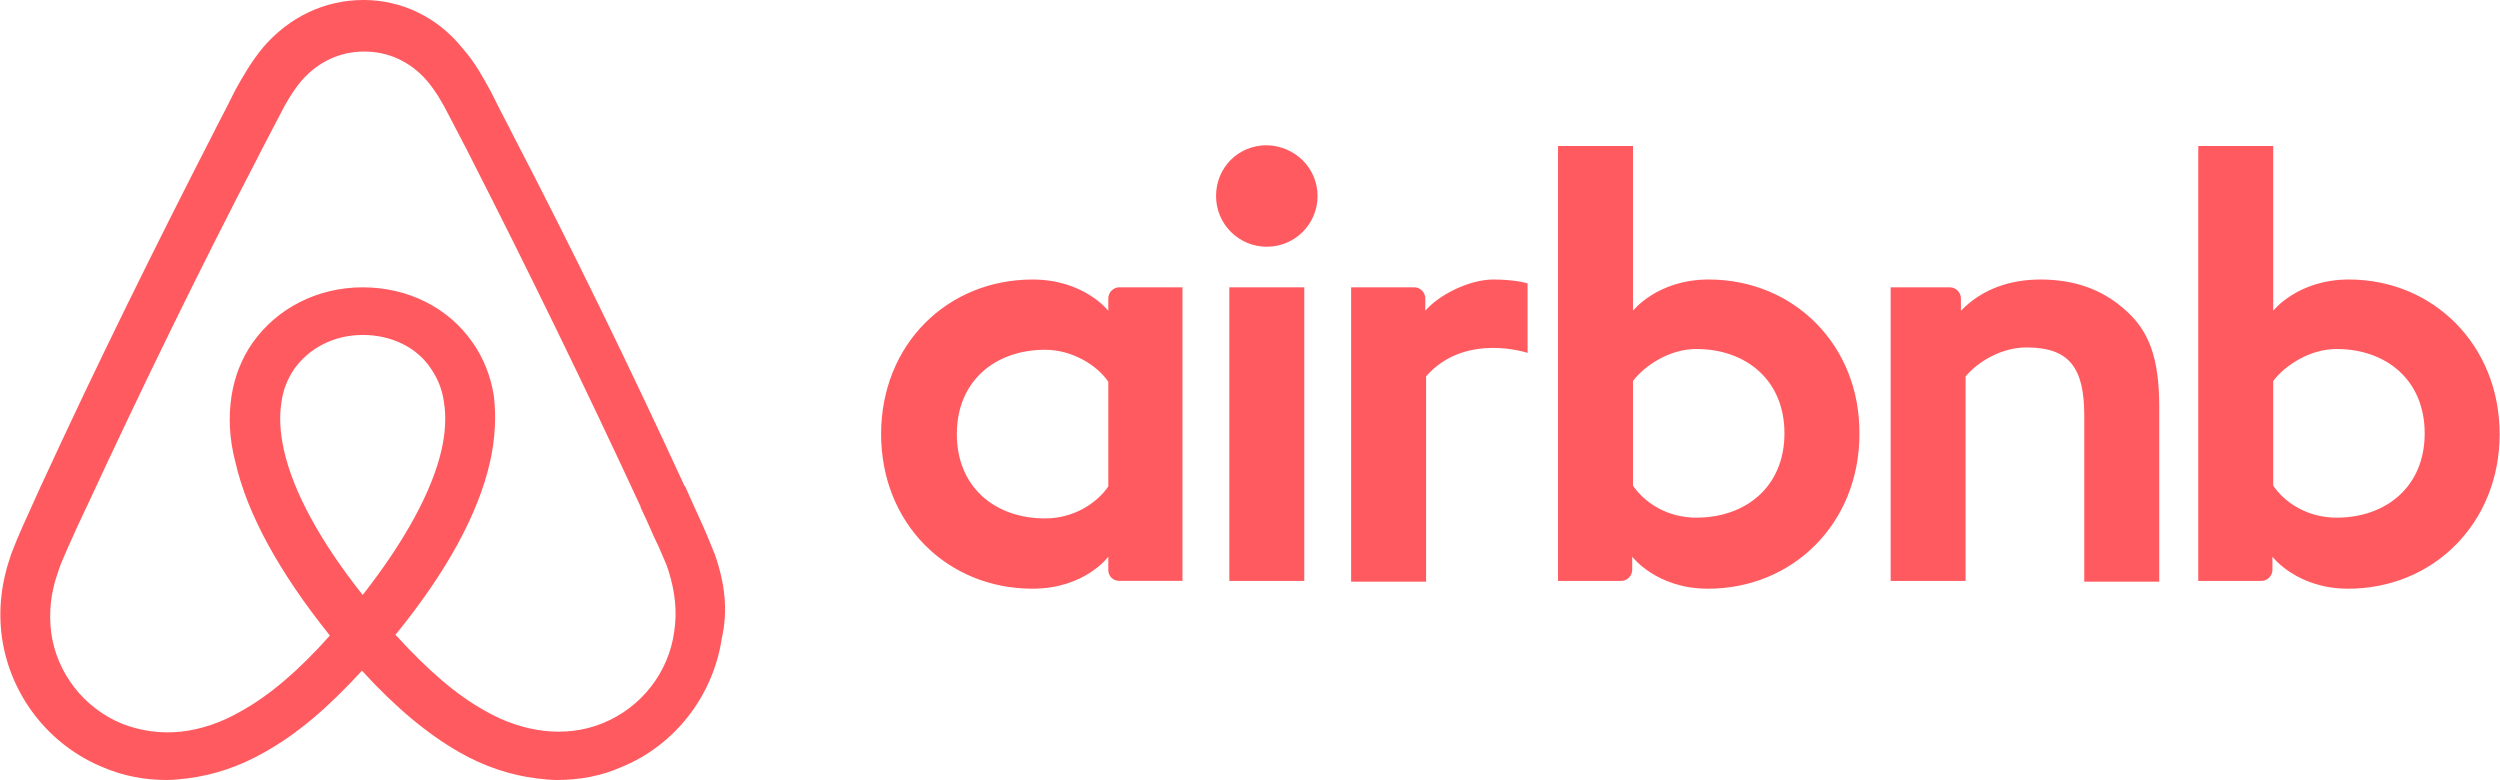
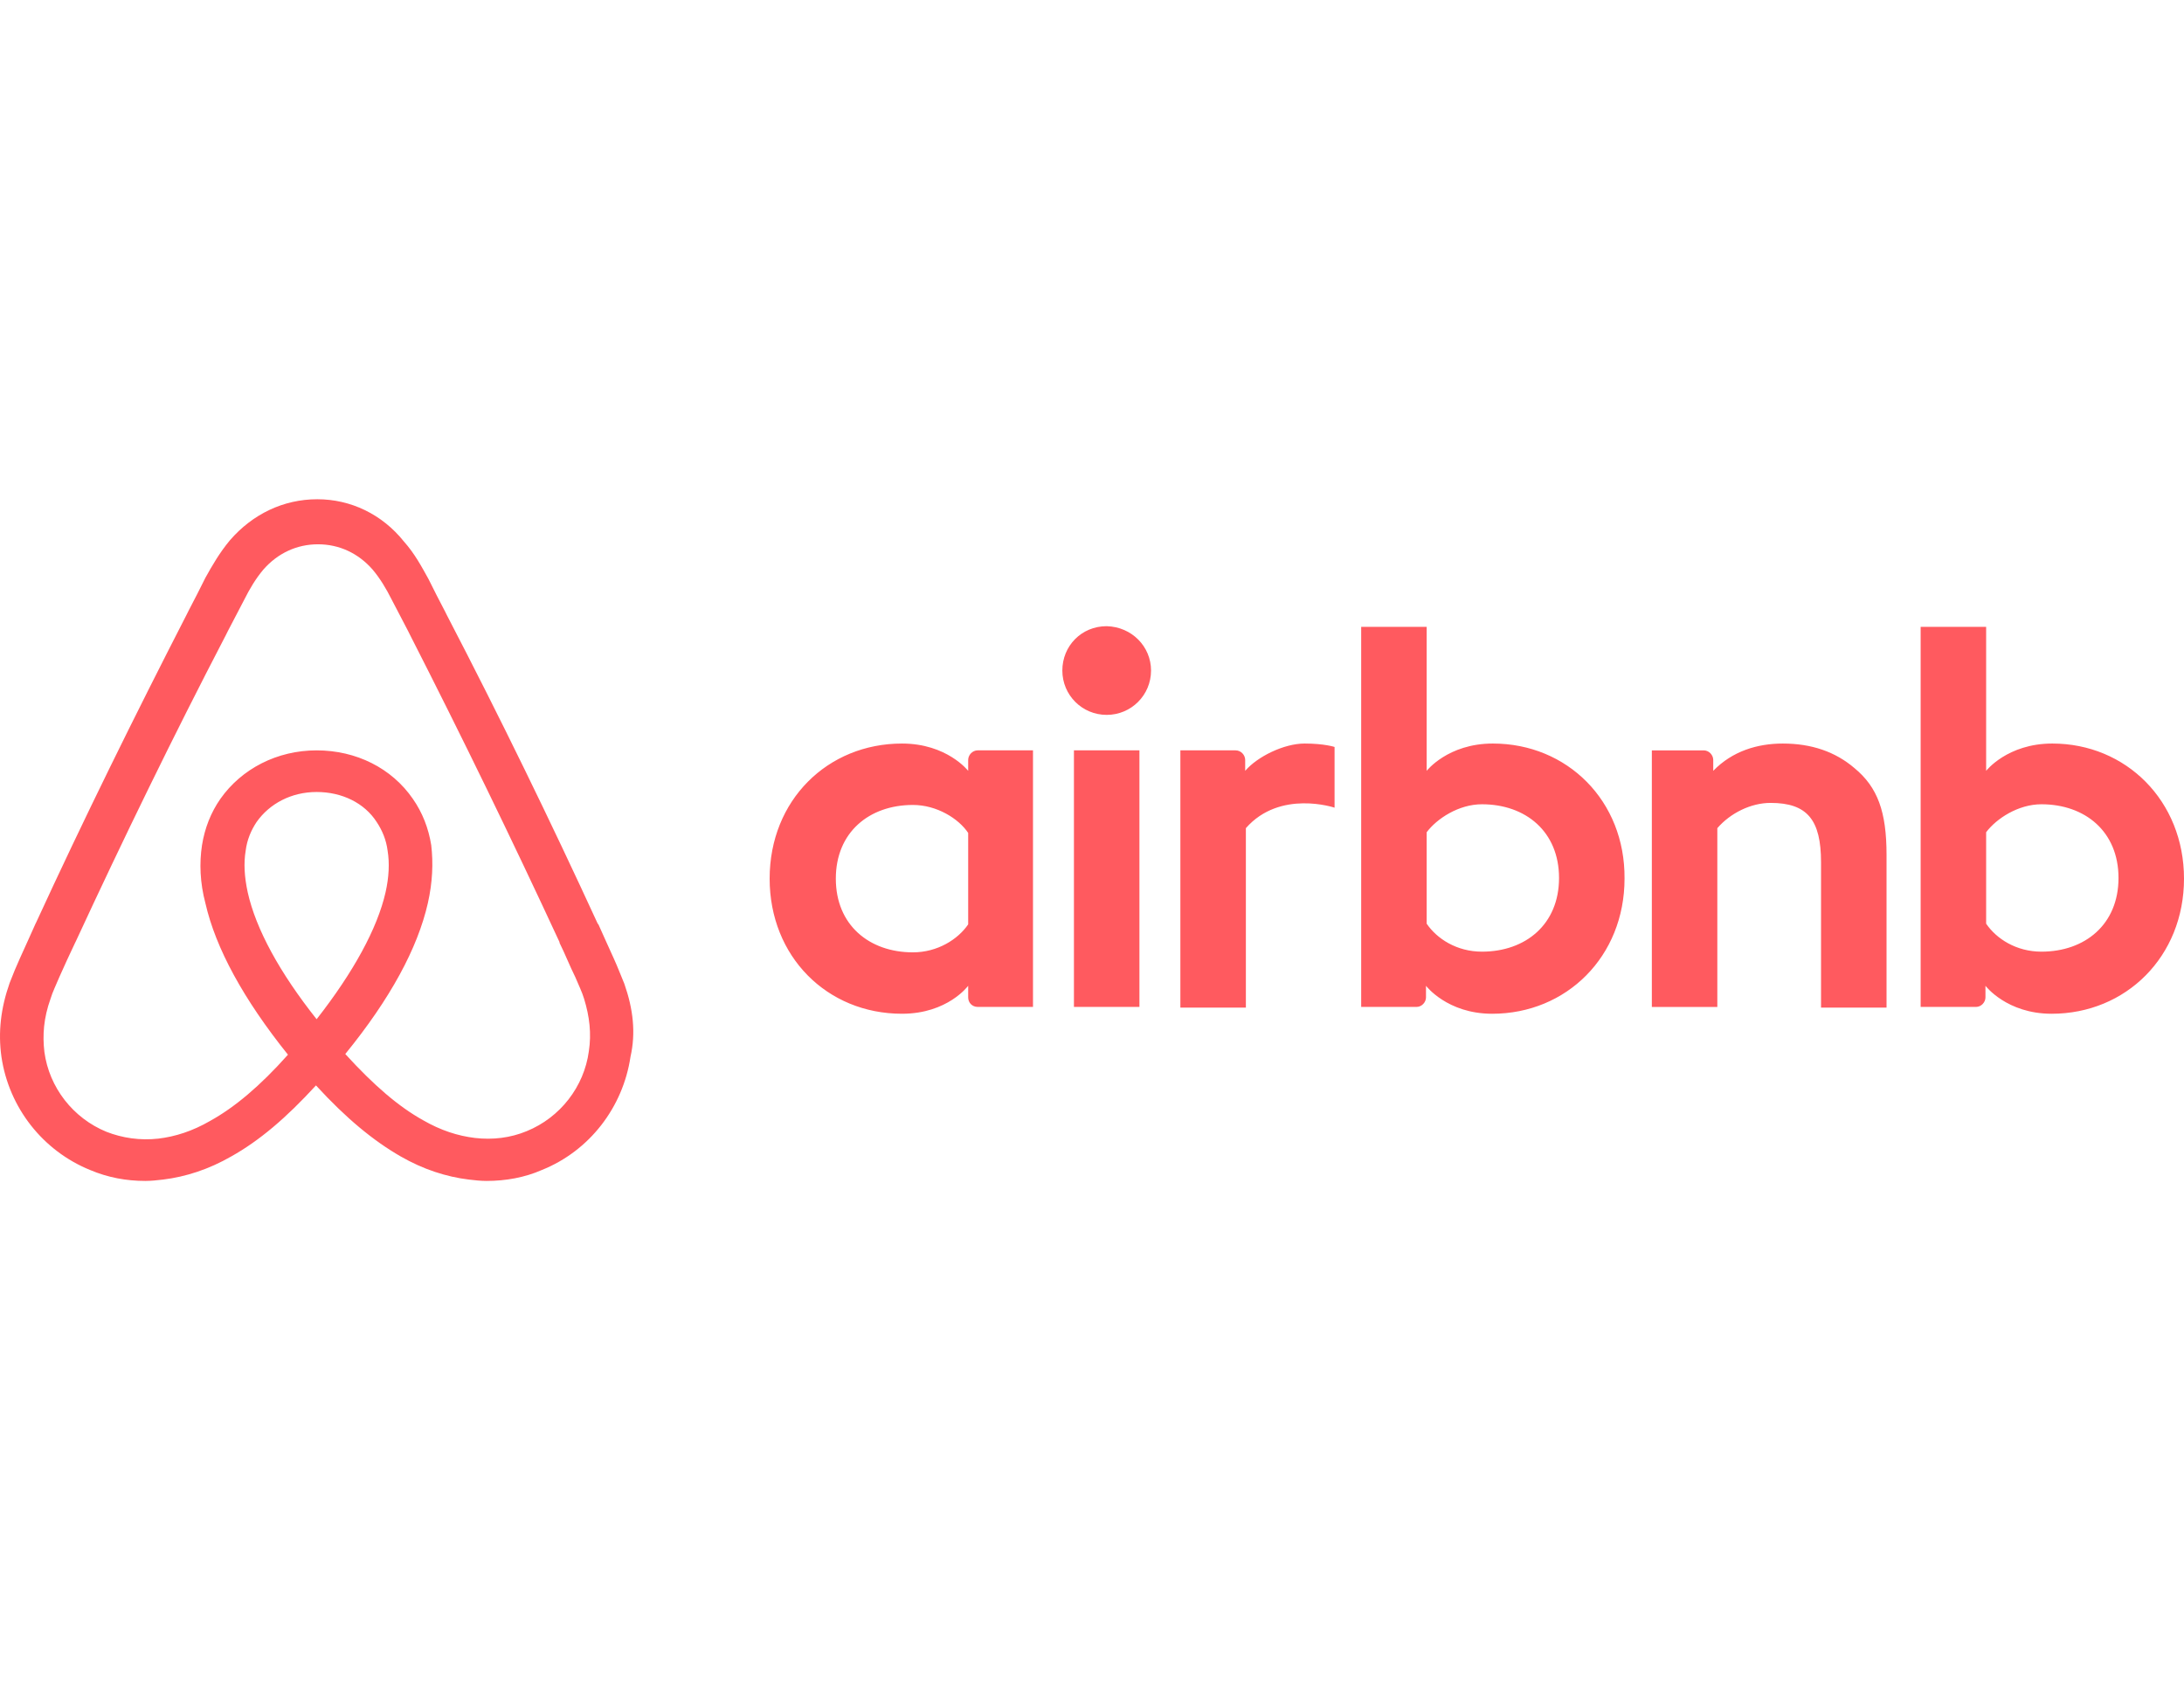
- <svg xmlns="http://www.w3.org/2000/svg" width="2500" height="780" viewBox="329.775 439.999 320.426 100.002">
+ <svg xmlns="http://www.w3.org/2000/svg" width="130" height="100" viewBox="329.775 439.999 320.426 100.002">
  <path d="M498.65 465.125c0 3.604-2.904 6.506-6.508 6.506s-6.506-2.902-6.506-6.506 2.803-6.506 6.506-6.506c3.706.1 6.508 3.003 6.508 6.506zm-26.828 13.114v1.602s-3.102-4.006-9.709-4.006c-10.91 0-19.42 8.309-19.42 19.82 0 11.412 8.41 19.82 19.42 19.82 6.707 0 9.709-4.104 9.709-4.104v1.701c0 .801.602 1.4 1.402 1.4h8.107v-37.639h-8.107c-.8.003-1.402.705-1.402 1.406zm0 24.123c-1.5 2.203-4.504 4.105-8.107 4.105-6.406 0-11.312-4.004-11.312-10.812 0-6.807 4.906-10.811 11.312-10.811 3.504 0 6.707 2.002 8.107 4.104v13.414zm15.516-25.526h9.609v37.639h-9.609v-37.639zm143.545-1.002c-6.607 0-9.711 4.006-9.711 4.006v-21.121h-9.609v55.756h8.109c.801 0 1.4-.701 1.4-1.402v-1.701s3.104 4.104 9.709 4.104c10.912 0 19.42-8.406 19.42-19.818s-8.508-19.824-19.318-19.824zm-1.602 30.532c-3.705 0-6.607-1.9-8.109-4.104v-13.414c1.502-2.002 4.705-4.104 8.109-4.104 6.406 0 11.311 4.004 11.311 10.811s-4.904 10.811-11.311 10.811zm-22.722-14.213v22.422h-9.611v-21.322c0-6.205-2.002-8.709-7.404-8.709-2.902 0-5.906 1.502-7.811 3.705v26.227h-9.607v-37.639h7.605c.801 0 1.402.701 1.402 1.402v1.602c2.803-2.904 6.506-4.006 10.209-4.006 4.205 0 7.709 1.203 10.512 3.605 3.402 2.803 4.705 6.406 4.705 12.713zm-57.76-16.319c-6.605 0-9.709 4.006-9.709 4.006v-21.121h-9.609v55.756h8.107c.801 0 1.402-.701 1.402-1.402v-1.701s3.104 4.104 9.709 4.104c10.912 0 19.42-8.406 19.42-19.818.1-11.413-8.408-19.824-19.32-19.824zm-1.602 30.532c-3.703 0-6.605-1.9-8.107-4.104v-13.414c1.502-2.002 4.705-4.104 8.107-4.104 6.408 0 11.312 4.004 11.312 10.811s-4.904 10.811-11.312 10.811zm-26.025-30.532c2.902 0 4.404.502 4.404.502v8.908s-8.008-2.703-13.012 3.004v26.326h-9.611v-37.738h8.109c.801 0 1.4.701 1.4 1.402v1.602c1.804-2.103 5.708-4.006 8.71-4.006zm-99.799 35.237c-.5-1.201-1.001-2.502-1.501-3.604-.802-1.801-1.603-3.504-2.302-5.105l-.1-.1c-6.908-15.016-14.314-30.23-22.123-45.244l-.3-.602a196.953 196.953 0 0 1-2.401-4.705c-1.002-1.803-2.002-3.703-3.604-5.506-3.203-4.004-7.808-6.207-12.712-6.207-5.006 0-9.51 2.203-12.812 6.006-1.502 1.801-2.604 3.703-3.604 5.506a217.271 217.271 0 0 1-2.401 4.705l-.301.602c-7.708 15.014-15.215 30.229-22.122 45.244l-.101.199c-.7 1.604-1.502 3.305-2.303 5.105-.5 1.102-1 2.303-1.5 3.604-1.302 3.703-1.703 7.207-1.201 10.812 1.101 7.508 6.105 13.812 13.013 16.617 2.603 1.102 5.306 1.602 8.108 1.602.801 0 1.801-.1 2.603-.201 3.304-.4 6.707-1.5 10.011-3.402 4.104-2.303 8.008-5.605 12.412-10.41 4.404 4.805 8.408 8.107 12.412 10.41 3.305 1.902 6.707 3.002 10.01 3.402.801.102 1.803.201 2.604.201 2.803 0 5.605-.5 8.107-1.602 7.008-2.805 11.912-9.209 13.014-16.617.795-3.503.395-7.005-.906-10.71zm-45.144 5.205c-5.406-6.807-8.91-13.213-10.11-18.617-.5-2.303-.601-4.305-.3-6.107.199-1.602.801-3.004 1.602-4.205 1.902-2.701 5.105-4.404 8.809-4.404 3.705 0 7.008 1.602 8.81 4.404.801 1.201 1.401 2.604 1.603 4.205.299 1.803.199 3.904-.301 6.107-1.205 5.304-4.709 11.711-10.113 18.617zm39.938 4.705c-.7 5.205-4.204 9.711-9.108 11.713-2.402 1-5.006 1.301-7.607 1-2.502-.301-5.006-1.102-7.607-2.602-3.604-2.004-7.207-5.105-11.412-9.711 6.606-8.107 10.61-15.516 12.112-22.121.701-3.104.802-5.906.5-8.51-.399-2.502-1.301-4.805-2.702-6.807-3.105-4.506-8.311-7.107-14.115-7.107s-11.01 2.703-14.113 7.107c-1.401 2.002-2.303 4.305-2.703 6.807-.4 2.604-.301 5.506.5 8.51 1.501 6.605 5.605 14.113 12.111 22.221-4.104 4.605-7.808 7.709-11.412 9.711-2.603 1.502-5.104 2.303-7.606 2.602-2.702.301-5.306-.1-7.608-1-4.904-2.002-8.408-6.508-9.108-11.713-.3-2.502-.101-5.004.901-7.807.299-1.002.801-2.002 1.301-3.203.701-1.602 1.5-3.305 2.302-5.006l.101-.199c6.906-14.916 14.313-30.131 22.021-44.945l.3-.602c.802-1.5 1.603-3.102 2.403-4.604.801-1.602 1.701-3.104 2.803-4.406 2.102-2.4 4.904-3.703 8.008-3.703s5.906 1.303 8.008 3.703c1.102 1.305 2.002 2.807 2.803 4.406.802 1.502 1.603 3.104 2.402 4.604l.301.602a1325.424 1325.424 0 0 1 21.922 45.045v.1c.802 1.604 1.502 3.404 2.303 5.008.5 1.199 1.001 2.199 1.301 3.201.799 2.6 1.099 5.104.698 7.706z" fill="#ff5a5f" />
</svg>
